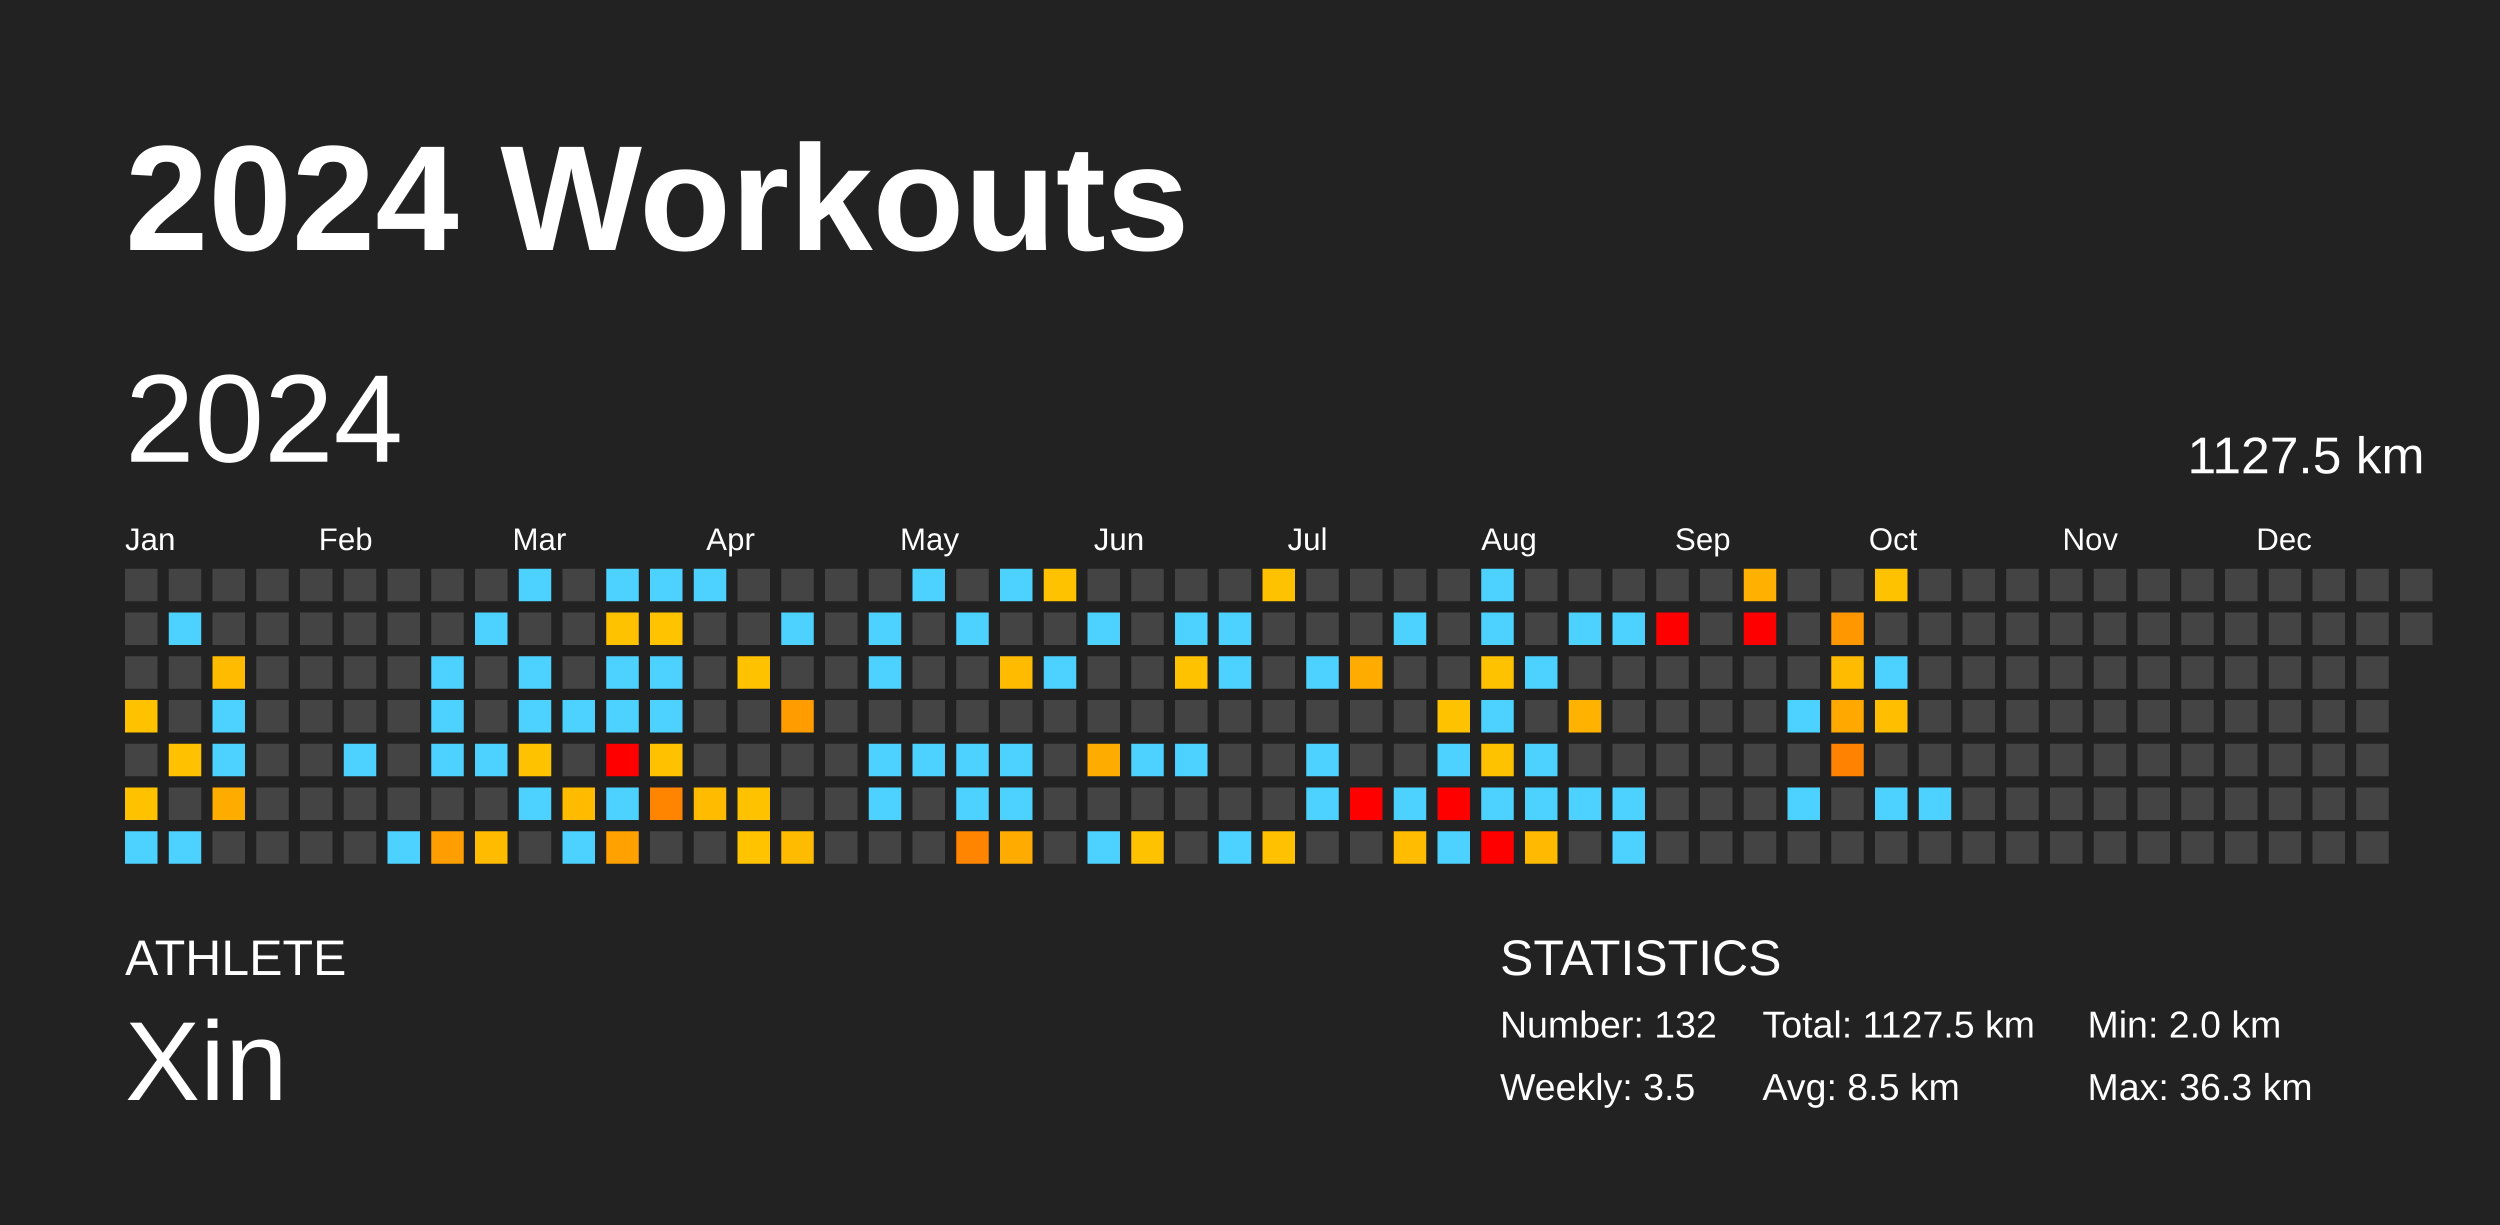
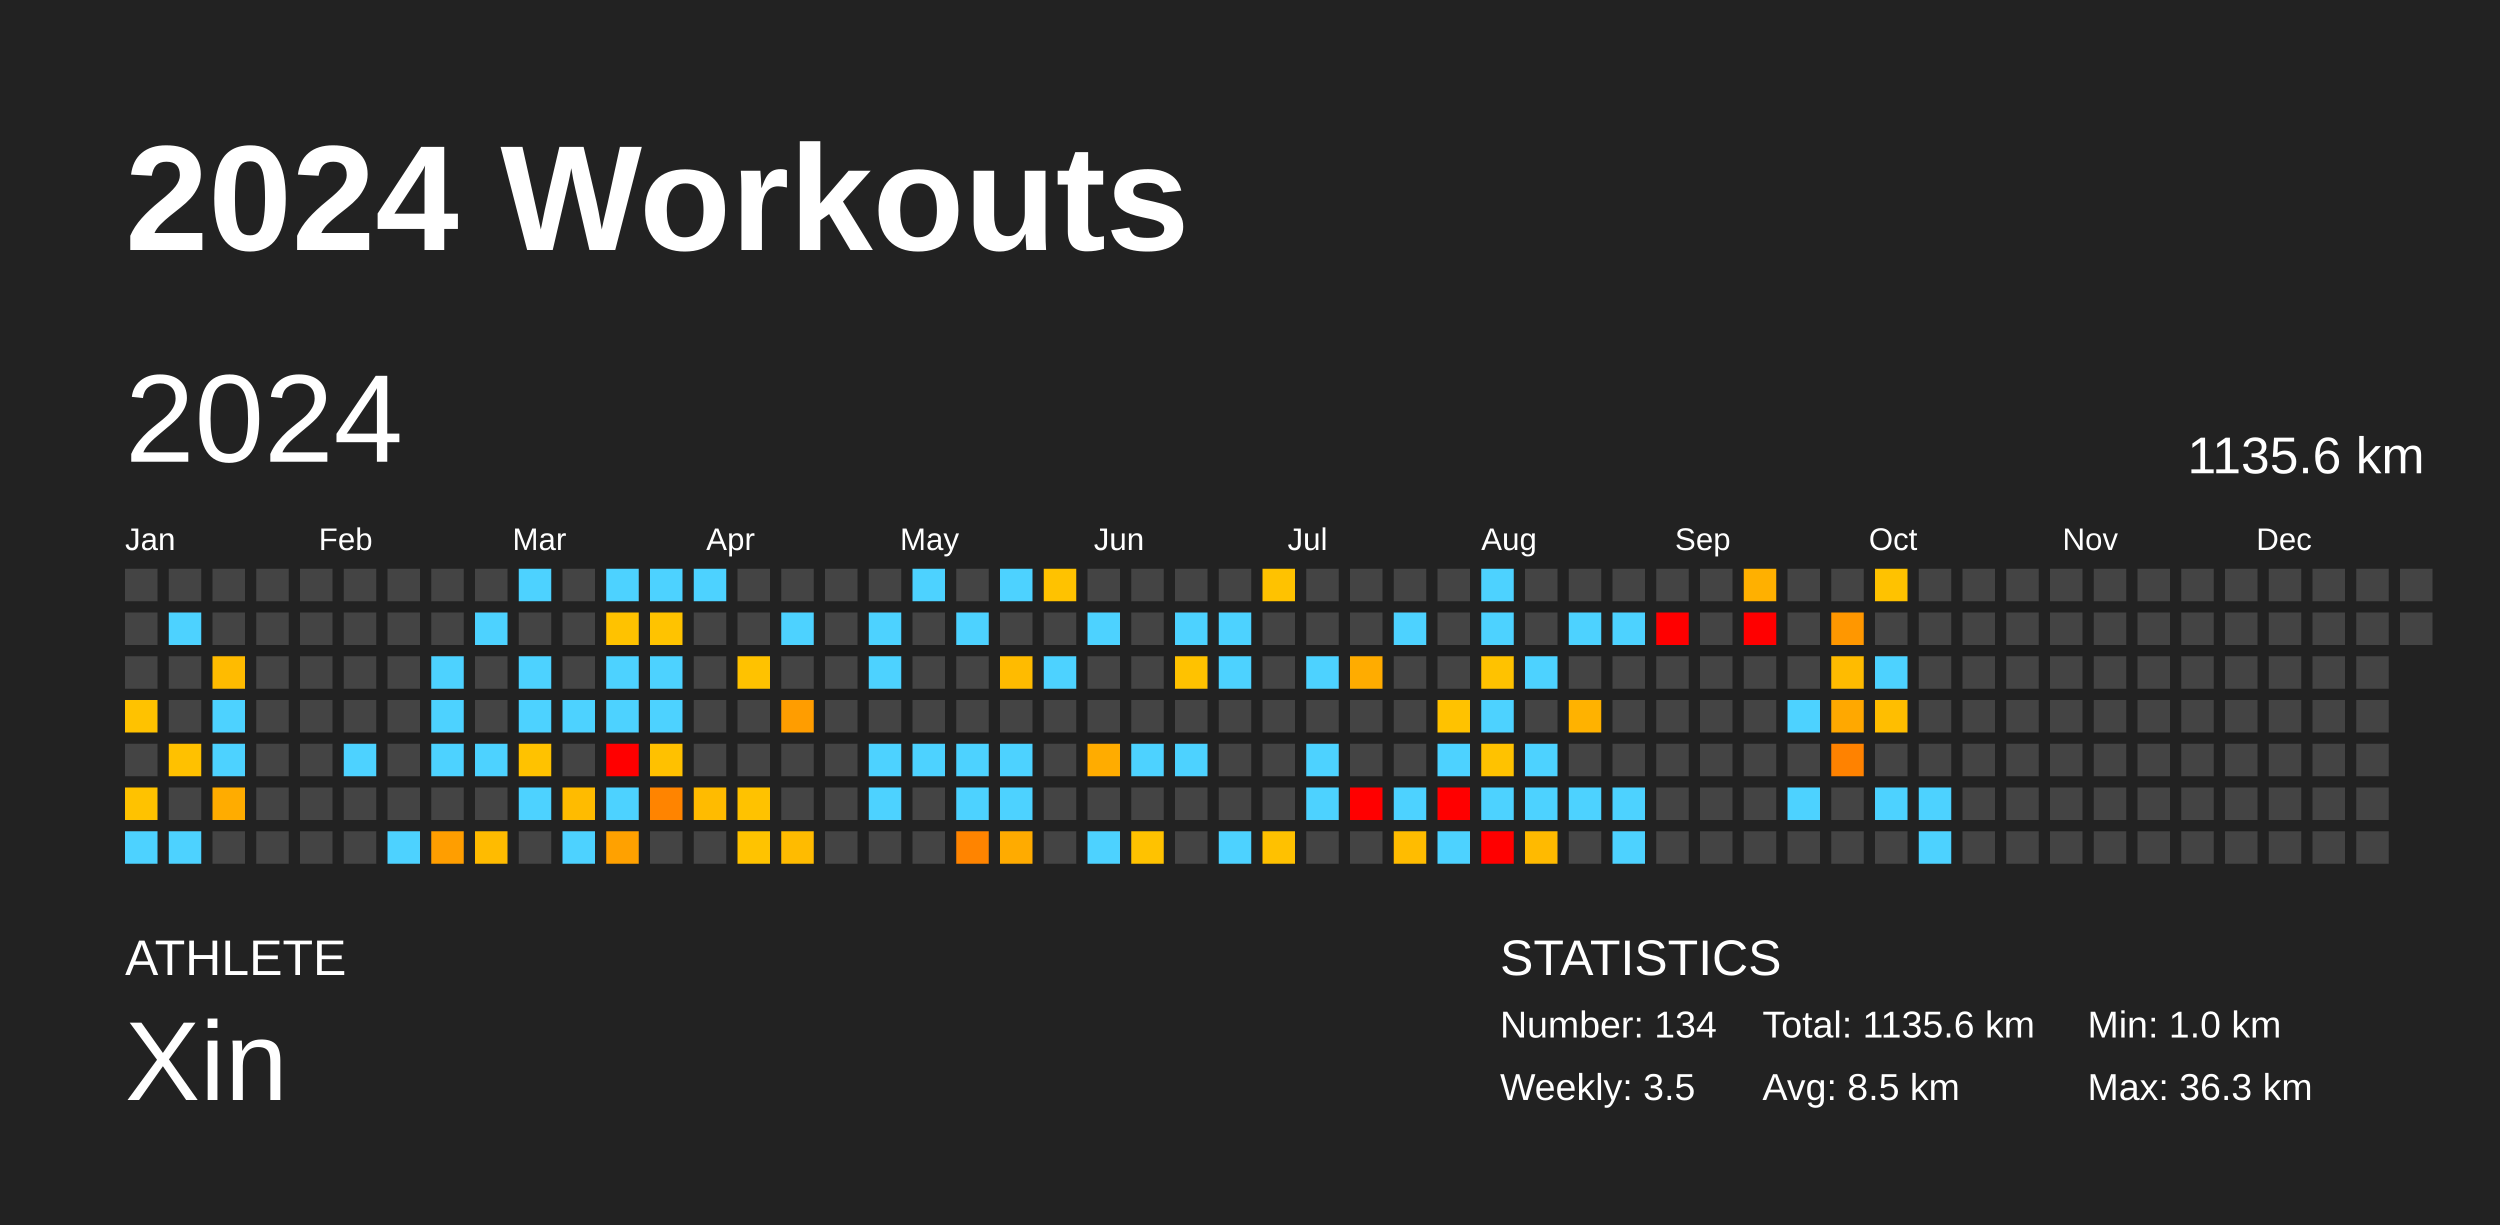
<svg xmlns="http://www.w3.org/2000/svg" baseProfile="full" height="98mm" version="1.1" viewBox="0,0,200,98" width="200mm">
  <defs />
  <rect fill="#222222" height="98" width="200" x="0" y="0" />
  <text fill="#FFFFFF" style="font-size:12px; font-family:Arial; font-weight:bold;" x="10" y="20">2024 Workouts</text>
  <text fill="#FFFFFF" style="font-size:4px; font-family:Arial" x="10" y="78">ATHLETE</text>
  <text fill="#FFFFFF" style="font-size:9px; font-family:Arial" x="10" y="88">Xin</text>
  <text fill="#FFFFFF" style="font-size:4px; font-family:Arial" x="120" y="78">STATISTICS</text>
-   <text fill="#FFFFFF" style="font-size:3px; font-family:Arial" x="120" y="83">Number: 132</text>
+   <text fill="#FFFFFF" style="font-size:3px; font-family:Arial" x="120" y="83">Number: 134</text>
  <text fill="#FFFFFF" style="font-size:3px; font-family:Arial" x="120" y="88">Weekly: 3.5</text>
-   <text fill="#FFFFFF" style="font-size:3px; font-family:Arial" x="141" y="83">Total: 1127.5 km</text>
+   <text fill="#FFFFFF" style="font-size:3px; font-family:Arial" x="141" y="83">Total: 1135.6 km</text>
  <text fill="#FFFFFF" style="font-size:3px; font-family:Arial" x="141" y="88">Avg: 8.5 km</text>
-   <text fill="#FFFFFF" style="font-size:3px; font-family:Arial" x="167" y="83">Min: 2.0 km</text>
+   <text fill="#FFFFFF" style="font-size:3px; font-family:Arial" x="167" y="83">Min: 1.0 km</text>
  <text fill="#FFFFFF" style="font-size:3px; font-family:Arial" x="167" y="88">Max: 36.3 km</text>
  <text dominant-baseline="hanging" fill="#FFFFFF" style="font-size:10.0px; font-family:Arial;" x="10" y="30">2024</text>
-   <text dominant-baseline="hanging" fill="#FFFFFF" style="font-size:4.125px; font-family:Arial;" x="175" y="35">1127.5 km</text>
+   <text dominant-baseline="hanging" fill="#FFFFFF" style="font-size:4.125px; font-family:Arial;" x="175" y="35">1135.6 km</text>
  <text fill="#FFFFFF" style="font-size:2.5px; font-family:Arial" x="10.0" y="44">Jan</text>
  <text fill="#FFFFFF" style="font-size:2.5px; font-family:Arial" x="25.5" y="44">Feb</text>
  <text fill="#FFFFFF" style="font-size:2.5px; font-family:Arial" x="41.0" y="44">Mar</text>
  <text fill="#FFFFFF" style="font-size:2.5px; font-family:Arial" x="56.5" y="44">Apr</text>
  <text fill="#FFFFFF" style="font-size:2.5px; font-family:Arial" x="72.0" y="44">May</text>
  <text fill="#FFFFFF" style="font-size:2.5px; font-family:Arial" x="87.5" y="44">Jun</text>
  <text fill="#FFFFFF" style="font-size:2.5px; font-family:Arial" x="103.0" y="44">Jul</text>
  <text fill="#FFFFFF" style="font-size:2.5px; font-family:Arial" x="118.5" y="44">Aug</text>
  <text fill="#FFFFFF" style="font-size:2.5px; font-family:Arial" x="134.0" y="44">Sep</text>
  <text fill="#FFFFFF" style="font-size:2.5px; font-family:Arial" x="149.5" y="44">Oct</text>
  <text fill="#FFFFFF" style="font-size:2.5px; font-family:Arial" x="165.0" y="44">Nov</text>
  <text fill="#FFFFFF" style="font-size:2.5px; font-family:Arial" x="180.5" y="44">Dec</text>
  <rect fill="#444444" height="2.6" width="2.6" x="10.0" y="45.5" />
  <rect fill="#444444" height="2.6" width="2.6" x="10.0" y="49.0" />
  <rect fill="#444444" height="2.6" width="2.6" x="10.0" y="52.5" />
  <rect fill="#ffc200" height="2.6" width="2.6" x="10.0" y="56.0" />
  <rect fill="#444444" height="2.6" width="2.6" x="10.0" y="59.5" />
  <rect fill="#ffc200" height="2.6" width="2.6" x="10.0" y="63.0" />
  <rect fill="#4dd2ff" height="2.6" width="2.6" x="10.0" y="66.5" />
  <rect fill="#444444" height="2.6" width="2.6" x="13.5" y="45.5" />
  <rect fill="#4dd2ff" height="2.6" width="2.6" x="13.5" y="49.0" />
  <rect fill="#444444" height="2.6" width="2.6" x="13.5" y="52.5" />
  <rect fill="#444444" height="2.6" width="2.6" x="13.5" y="56.0" />
  <rect fill="#ffc100" height="2.6" width="2.6" x="13.5" y="59.5" />
  <rect fill="#444444" height="2.6" width="2.6" x="13.5" y="63.0" />
  <rect fill="#4dd2ff" height="2.6" width="2.6" x="13.5" y="66.5" />
  <rect fill="#444444" height="2.6" width="2.6" x="17.0" y="45.5" />
  <rect fill="#444444" height="2.6" width="2.6" x="17.0" y="49.0" />
  <rect fill="#ffbb00" height="2.6" width="2.6" x="17.0" y="52.5" />
  <rect fill="#4dd2ff" height="2.6" width="2.6" x="17.0" y="56.0" />
  <rect fill="#4dd2ff" height="2.6" width="2.6" x="17.0" y="59.5" />
  <rect fill="#ffac00" height="2.6" width="2.6" x="17.0" y="63.0" />
  <rect fill="#444444" height="2.6" width="2.6" x="17.0" y="66.5" />
  <rect fill="#444444" height="2.6" width="2.6" x="20.5" y="45.5" />
  <rect fill="#444444" height="2.6" width="2.6" x="20.5" y="49.0" />
  <rect fill="#444444" height="2.6" width="2.6" x="20.5" y="52.5" />
  <rect fill="#444444" height="2.6" width="2.6" x="20.5" y="56.0" />
  <rect fill="#444444" height="2.6" width="2.6" x="20.5" y="59.5" />
  <rect fill="#444444" height="2.6" width="2.6" x="20.5" y="63.0" />
  <rect fill="#444444" height="2.6" width="2.6" x="20.5" y="66.5" />
  <rect fill="#444444" height="2.6" width="2.6" x="24.0" y="45.5" />
  <rect fill="#444444" height="2.6" width="2.6" x="24.0" y="49.0" />
  <rect fill="#444444" height="2.6" width="2.6" x="24.0" y="52.5" />
  <rect fill="#444444" height="2.6" width="2.6" x="24.0" y="56.0" />
  <rect fill="#444444" height="2.6" width="2.6" x="24.0" y="59.5" />
  <rect fill="#444444" height="2.6" width="2.6" x="24.0" y="63.0" />
  <rect fill="#444444" height="2.6" width="2.6" x="24.0" y="66.5" />
  <rect fill="#444444" height="2.6" width="2.6" x="27.5" y="45.5" />
  <rect fill="#444444" height="2.6" width="2.6" x="27.5" y="49.0" />
  <rect fill="#444444" height="2.6" width="2.6" x="27.5" y="52.5" />
  <rect fill="#444444" height="2.6" width="2.6" x="27.5" y="56.0" />
  <rect fill="#4dd2ff" height="2.6" width="2.6" x="27.5" y="59.5" />
  <rect fill="#444444" height="2.6" width="2.6" x="27.5" y="63.0" />
  <rect fill="#444444" height="2.6" width="2.6" x="27.5" y="66.5" />
  <rect fill="#444444" height="2.6" width="2.6" x="31.0" y="45.5" />
  <rect fill="#444444" height="2.6" width="2.6" x="31.0" y="49.0" />
  <rect fill="#444444" height="2.6" width="2.6" x="31.0" y="52.5" />
  <rect fill="#444444" height="2.6" width="2.6" x="31.0" y="56.0" />
  <rect fill="#444444" height="2.6" width="2.6" x="31.0" y="59.5" />
  <rect fill="#444444" height="2.6" width="2.6" x="31.0" y="63.0" />
  <rect fill="#4dd2ff" height="2.6" width="2.6" x="31.0" y="66.5" />
  <rect fill="#444444" height="2.6" width="2.6" x="34.5" y="45.5" />
  <rect fill="#444444" height="2.6" width="2.6" x="34.5" y="49.0" />
  <rect fill="#4dd2ff" height="2.6" width="2.6" x="34.5" y="52.5" />
  <rect fill="#4dd2ff" height="2.6" width="2.6" x="34.5" y="56.0" />
  <rect fill="#4dd2ff" height="2.6" width="2.6" x="34.5" y="59.5" />
  <rect fill="#444444" height="2.6" width="2.6" x="34.5" y="63.0" />
  <rect fill="#ff9e00" height="2.6" width="2.6" x="34.5" y="66.5" />
  <rect fill="#444444" height="2.6" width="2.6" x="38.0" y="45.5" />
  <rect fill="#4dd2ff" height="2.6" width="2.6" x="38.0" y="49.0" />
  <rect fill="#444444" height="2.6" width="2.6" x="38.0" y="52.5" />
  <rect fill="#444444" height="2.6" width="2.6" x="38.0" y="56.0" />
  <rect fill="#4dd2ff" height="2.6" width="2.6" x="38.0" y="59.5" />
  <rect fill="#444444" height="2.6" width="2.6" x="38.0" y="63.0" />
  <rect fill="#ffbb00" height="2.6" width="2.6" x="38.0" y="66.5" />
  <rect fill="#4dd2ff" height="2.6" width="2.6" x="41.5" y="45.5" />
  <rect fill="#444444" height="2.6" width="2.6" x="41.5" y="49.0" />
  <rect fill="#4dd2ff" height="2.6" width="2.6" x="41.5" y="52.5" />
  <rect fill="#4dd2ff" height="2.6" width="2.6" x="41.5" y="56.0" />
  <rect fill="#ffc200" height="2.6" width="2.6" x="41.5" y="59.5" />
  <rect fill="#4dd2ff" height="2.6" width="2.6" x="41.5" y="63.0" />
  <rect fill="#444444" height="2.6" width="2.6" x="41.5" y="66.5" />
  <rect fill="#444444" height="2.6" width="2.6" x="45.0" y="45.5" />
  <rect fill="#444444" height="2.6" width="2.6" x="45.0" y="49.0" />
  <rect fill="#444444" height="2.6" width="2.6" x="45.0" y="52.5" />
  <rect fill="#4dd2ff" height="2.6" width="2.6" x="45.0" y="56.0" />
  <rect fill="#444444" height="2.6" width="2.6" x="45.0" y="59.5" />
  <rect fill="#ffbb00" height="2.6" width="2.6" x="45.0" y="63.0" />
  <rect fill="#4dd2ff" height="2.6" width="2.6" x="45.0" y="66.5" />
  <rect fill="#4dd2ff" height="2.6" width="2.6" x="48.5" y="45.5" />
  <rect fill="#ffc200" height="2.6" width="2.6" x="48.5" y="49.0" />
  <rect fill="#4dd2ff" height="2.6" width="2.6" x="48.5" y="52.5" />
  <rect fill="#4dd2ff" height="2.6" width="2.6" x="48.5" y="56.0" />
  <rect fill="red" height="2.6" width="2.6" x="48.5" y="59.5" />
  <rect fill="#4dd2ff" height="2.6" width="2.6" x="48.5" y="63.0" />
  <rect fill="#ffa100" height="2.6" width="2.6" x="48.5" y="66.5" />
  <rect fill="#4dd2ff" height="2.6" width="2.6" x="52.0" y="45.5" />
  <rect fill="#ffc300" height="2.6" width="2.6" x="52.0" y="49.0" />
  <rect fill="#4dd2ff" height="2.6" width="2.6" x="52.0" y="52.5" />
  <rect fill="#4dd2ff" height="2.6" width="2.6" x="52.0" y="56.0" />
  <rect fill="#ffc100" height="2.6" width="2.6" x="52.0" y="59.5" />
  <rect fill="#ff8400" height="2.6" width="2.6" x="52.0" y="63.0" />
  <rect fill="#444444" height="2.6" width="2.6" x="52.0" y="66.5" />
  <rect fill="#4dd2ff" height="2.6" width="2.6" x="55.5" y="45.5" />
  <rect fill="#444444" height="2.6" width="2.6" x="55.5" y="49.0" />
  <rect fill="#444444" height="2.6" width="2.6" x="55.5" y="52.5" />
  <rect fill="#444444" height="2.6" width="2.6" x="55.5" y="56.0" />
  <rect fill="#444444" height="2.6" width="2.6" x="55.5" y="59.5" />
  <rect fill="#ffbb00" height="2.6" width="2.6" x="55.5" y="63.0" />
  <rect fill="#444444" height="2.6" width="2.6" x="55.5" y="66.5" />
  <rect fill="#444444" height="2.6" width="2.6" x="59.0" y="45.5" />
  <rect fill="#444444" height="2.6" width="2.6" x="59.0" y="49.0" />
  <rect fill="#ffc200" height="2.6" width="2.6" x="59.0" y="52.5" />
  <rect fill="#444444" height="2.6" width="2.6" x="59.0" y="56.0" />
  <rect fill="#444444" height="2.6" width="2.6" x="59.0" y="59.5" />
  <rect fill="#ffc200" height="2.6" width="2.6" x="59.0" y="63.0" />
  <rect fill="#ffc300" height="2.6" width="2.6" x="59.0" y="66.5" />
  <rect fill="#444444" height="2.6" width="2.6" x="62.5" y="45.5" />
  <rect fill="#4dd2ff" height="2.6" width="2.6" x="62.5" y="49.0" />
  <rect fill="#444444" height="2.6" width="2.6" x="62.5" y="52.5" />
  <rect fill="#ff9d00" height="2.6" width="2.6" x="62.5" y="56.0" />
  <rect fill="#444444" height="2.6" width="2.6" x="62.5" y="59.5" />
  <rect fill="#444444" height="2.6" width="2.6" x="62.5" y="63.0" />
  <rect fill="#ffbb00" height="2.6" width="2.6" x="62.5" y="66.5" />
  <rect fill="#444444" height="2.6" width="2.6" x="66.0" y="45.5" />
  <rect fill="#444444" height="2.6" width="2.6" x="66.0" y="49.0" />
  <rect fill="#444444" height="2.6" width="2.6" x="66.0" y="52.5" />
  <rect fill="#444444" height="2.6" width="2.6" x="66.0" y="56.0" />
  <rect fill="#444444" height="2.6" width="2.6" x="66.0" y="59.5" />
  <rect fill="#444444" height="2.6" width="2.6" x="66.0" y="63.0" />
  <rect fill="#444444" height="2.6" width="2.6" x="66.0" y="66.5" />
  <rect fill="#444444" height="2.6" width="2.6" x="69.5" y="45.5" />
  <rect fill="#4dd2ff" height="2.6" width="2.6" x="69.5" y="49.0" />
  <rect fill="#4dd2ff" height="2.6" width="2.6" x="69.5" y="52.5" />
  <rect fill="#444444" height="2.6" width="2.6" x="69.5" y="56.0" />
  <rect fill="#4dd2ff" height="2.6" width="2.6" x="69.5" y="59.5" />
  <rect fill="#4dd2ff" height="2.6" width="2.6" x="69.5" y="63.0" />
  <rect fill="#444444" height="2.6" width="2.6" x="69.5" y="66.5" />
  <rect fill="#4dd2ff" height="2.6" width="2.6" x="73.0" y="45.5" />
  <rect fill="#444444" height="2.6" width="2.6" x="73.0" y="49.0" />
  <rect fill="#444444" height="2.6" width="2.6" x="73.0" y="52.5" />
  <rect fill="#444444" height="2.6" width="2.6" x="73.0" y="56.0" />
  <rect fill="#4dd2ff" height="2.6" width="2.6" x="73.0" y="59.5" />
  <rect fill="#444444" height="2.6" width="2.6" x="73.0" y="63.0" />
  <rect fill="#444444" height="2.6" width="2.6" x="73.0" y="66.5" />
  <rect fill="#444444" height="2.6" width="2.6" x="76.5" y="45.5" />
  <rect fill="#4dd2ff" height="2.6" width="2.6" x="76.5" y="49.0" />
  <rect fill="#444444" height="2.6" width="2.6" x="76.5" y="52.5" />
  <rect fill="#444444" height="2.6" width="2.6" x="76.5" y="56.0" />
  <rect fill="#4dd2ff" height="2.6" width="2.6" x="76.5" y="59.5" />
  <rect fill="#4dd2ff" height="2.6" width="2.6" x="76.5" y="63.0" />
  <rect fill="#ff8400" height="2.6" width="2.6" x="76.5" y="66.5" />
  <rect fill="#4dd2ff" height="2.6" width="2.6" x="80.0" y="45.5" />
  <rect fill="#444444" height="2.6" width="2.6" x="80.0" y="49.0" />
  <rect fill="#ffbb00" height="2.6" width="2.6" x="80.0" y="52.5" />
  <rect fill="#444444" height="2.6" width="2.6" x="80.0" y="56.0" />
  <rect fill="#4dd2ff" height="2.6" width="2.6" x="80.0" y="59.5" />
  <rect fill="#4dd2ff" height="2.6" width="2.6" x="80.0" y="63.0" />
  <rect fill="#ffab00" height="2.6" width="2.6" x="80.0" y="66.5" />
  <rect fill="#ffc200" height="2.6" width="2.6" x="83.5" y="45.5" />
  <rect fill="#444444" height="2.6" width="2.6" x="83.5" y="49.0" />
  <rect fill="#4dd2ff" height="2.6" width="2.6" x="83.5" y="52.5" />
  <rect fill="#444444" height="2.6" width="2.6" x="83.5" y="56.0" />
  <rect fill="#444444" height="2.6" width="2.6" x="83.5" y="59.5" />
  <rect fill="#444444" height="2.6" width="2.6" x="83.5" y="63.0" />
  <rect fill="#444444" height="2.6" width="2.6" x="83.5" y="66.5" />
  <rect fill="#444444" height="2.6" width="2.6" x="87.0" y="45.5" />
  <rect fill="#4dd2ff" height="2.6" width="2.6" x="87.0" y="49.0" />
  <rect fill="#444444" height="2.6" width="2.6" x="87.0" y="52.5" />
  <rect fill="#444444" height="2.6" width="2.6" x="87.0" y="56.0" />
  <rect fill="#ffac00" height="2.6" width="2.6" x="87.0" y="59.5" />
  <rect fill="#444444" height="2.6" width="2.6" x="87.0" y="63.0" />
  <rect fill="#4dd2ff" height="2.6" width="2.6" x="87.0" y="66.5" />
  <rect fill="#444444" height="2.6" width="2.6" x="90.5" y="45.5" />
  <rect fill="#444444" height="2.6" width="2.6" x="90.5" y="49.0" />
  <rect fill="#444444" height="2.6" width="2.6" x="90.5" y="52.5" />
  <rect fill="#444444" height="2.6" width="2.6" x="90.5" y="56.0" />
  <rect fill="#4dd2ff" height="2.6" width="2.6" x="90.5" y="59.5" />
  <rect fill="#444444" height="2.6" width="2.6" x="90.5" y="63.0" />
  <rect fill="#ffc200" height="2.6" width="2.6" x="90.5" y="66.5" />
  <rect fill="#444444" height="2.6" width="2.6" x="94.0" y="45.5" />
  <rect fill="#4dd2ff" height="2.6" width="2.6" x="94.0" y="49.0" />
  <rect fill="#ffc200" height="2.6" width="2.6" x="94.0" y="52.5" />
  <rect fill="#444444" height="2.6" width="2.6" x="94.0" y="56.0" />
  <rect fill="#4dd2ff" height="2.6" width="2.6" x="94.0" y="59.5" />
  <rect fill="#444444" height="2.6" width="2.6" x="94.0" y="63.0" />
  <rect fill="#444444" height="2.6" width="2.6" x="94.0" y="66.5" />
  <rect fill="#444444" height="2.6" width="2.6" x="97.5" y="45.5" />
  <rect fill="#4dd2ff" height="2.6" width="2.6" x="97.5" y="49.0" />
  <rect fill="#4dd2ff" height="2.6" width="2.6" x="97.5" y="52.5" />
  <rect fill="#444444" height="2.6" width="2.6" x="97.5" y="56.0" />
  <rect fill="#444444" height="2.6" width="2.6" x="97.5" y="59.5" />
  <rect fill="#444444" height="2.6" width="2.6" x="97.5" y="63.0" />
  <rect fill="#4dd2ff" height="2.6" width="2.6" x="97.5" y="66.5" />
  <rect fill="#ffc200" height="2.6" width="2.6" x="101.0" y="45.5" />
  <rect fill="#444444" height="2.6" width="2.6" x="101.0" y="49.0" />
  <rect fill="#444444" height="2.6" width="2.6" x="101.0" y="52.5" />
  <rect fill="#444444" height="2.6" width="2.6" x="101.0" y="56.0" />
  <rect fill="#444444" height="2.6" width="2.6" x="101.0" y="59.5" />
  <rect fill="#444444" height="2.6" width="2.6" x="101.0" y="63.0" />
  <rect fill="#ffc100" height="2.6" width="2.6" x="101.0" y="66.5" />
  <rect fill="#444444" height="2.6" width="2.6" x="104.5" y="45.5" />
  <rect fill="#444444" height="2.6" width="2.6" x="104.5" y="49.0" />
  <rect fill="#4dd2ff" height="2.6" width="2.6" x="104.5" y="52.5" />
  <rect fill="#444444" height="2.6" width="2.6" x="104.5" y="56.0" />
  <rect fill="#4dd2ff" height="2.6" width="2.6" x="104.5" y="59.5" />
  <rect fill="#4dd2ff" height="2.6" width="2.6" x="104.5" y="63.0" />
  <rect fill="#444444" height="2.6" width="2.6" x="104.5" y="66.5" />
  <rect fill="#444444" height="2.6" width="2.6" x="108.0" y="45.5" />
  <rect fill="#444444" height="2.6" width="2.6" x="108.0" y="49.0" />
  <rect fill="#ffac00" height="2.6" width="2.6" x="108.0" y="52.5" />
  <rect fill="#444444" height="2.6" width="2.6" x="108.0" y="56.0" />
  <rect fill="#444444" height="2.6" width="2.6" x="108.0" y="59.5" />
  <rect fill="red" height="2.6" width="2.6" x="108.0" y="63.0" />
  <rect fill="#444444" height="2.6" width="2.6" x="108.0" y="66.5" />
  <rect fill="#444444" height="2.6" width="2.6" x="111.5" y="45.5" />
  <rect fill="#4dd2ff" height="2.6" width="2.6" x="111.5" y="49.0" />
  <rect fill="#444444" height="2.6" width="2.6" x="111.5" y="52.5" />
  <rect fill="#444444" height="2.6" width="2.6" x="111.5" y="56.0" />
  <rect fill="#444444" height="2.6" width="2.6" x="111.5" y="59.5" />
  <rect fill="#4dd2ff" height="2.6" width="2.6" x="111.5" y="63.0" />
  <rect fill="#ffbc00" height="2.6" width="2.6" x="111.5" y="66.5" />
  <rect fill="#444444" height="2.6" width="2.6" x="115.0" y="45.5" />
  <rect fill="#444444" height="2.6" width="2.6" x="115.0" y="49.0" />
  <rect fill="#444444" height="2.6" width="2.6" x="115.0" y="52.5" />
  <rect fill="#ffc200" height="2.6" width="2.6" x="115.0" y="56.0" />
  <rect fill="#4dd2ff" height="2.6" width="2.6" x="115.0" y="59.5" />
  <rect fill="red" height="2.6" width="2.6" x="115.0" y="63.0" />
  <rect fill="#4dd2ff" height="2.6" width="2.6" x="115.0" y="66.5" />
  <rect fill="#4dd2ff" height="2.6" width="2.6" x="118.5" y="45.5" />
  <rect fill="#4dd2ff" height="2.6" width="2.6" x="118.5" y="49.0" />
  <rect fill="#ffc200" height="2.6" width="2.6" x="118.5" y="52.5" />
  <rect fill="#4dd2ff" height="2.6" width="2.6" x="118.5" y="56.0" />
  <rect fill="#ffc200" height="2.6" width="2.6" x="118.5" y="59.5" />
  <rect fill="#4dd2ff" height="2.6" width="2.6" x="118.5" y="63.0" />
  <rect fill="red" height="2.6" width="2.6" x="118.5" y="66.5" />
  <rect fill="#444444" height="2.6" width="2.6" x="122.0" y="45.5" />
  <rect fill="#444444" height="2.6" width="2.6" x="122.0" y="49.0" />
  <rect fill="#4dd2ff" height="2.6" width="2.6" x="122.0" y="52.5" />
  <rect fill="#444444" height="2.6" width="2.6" x="122.0" y="56.0" />
  <rect fill="#4dd2ff" height="2.6" width="2.6" x="122.0" y="59.5" />
  <rect fill="#4dd2ff" height="2.6" width="2.6" x="122.0" y="63.0" />
  <rect fill="#ffba00" height="2.6" width="2.6" x="122.0" y="66.5" />
  <rect fill="#444444" height="2.6" width="2.6" x="125.5" y="45.5" />
  <rect fill="#4dd2ff" height="2.6" width="2.6" x="125.5" y="49.0" />
  <rect fill="#444444" height="2.6" width="2.6" x="125.5" y="52.5" />
  <rect fill="#ffb200" height="2.6" width="2.6" x="125.5" y="56.0" />
  <rect fill="#444444" height="2.6" width="2.6" x="125.5" y="59.5" />
  <rect fill="#4dd2ff" height="2.6" width="2.6" x="125.5" y="63.0" />
  <rect fill="#444444" height="2.6" width="2.6" x="125.5" y="66.5" />
  <rect fill="#444444" height="2.6" width="2.6" x="129.0" y="45.5" />
  <rect fill="#4dd2ff" height="2.6" width="2.6" x="129.0" y="49.0" />
  <rect fill="#444444" height="2.6" width="2.6" x="129.0" y="52.5" />
  <rect fill="#444444" height="2.6" width="2.6" x="129.0" y="56.0" />
  <rect fill="#444444" height="2.6" width="2.6" x="129.0" y="59.5" />
  <rect fill="#4dd2ff" height="2.6" width="2.6" x="129.0" y="63.0" />
  <rect fill="#4dd2ff" height="2.6" width="2.6" x="129.0" y="66.5" />
  <rect fill="#444444" height="2.6" width="2.6" x="132.5" y="45.5" />
  <rect fill="red" height="2.6" width="2.6" x="132.5" y="49.0" />
  <rect fill="#444444" height="2.6" width="2.6" x="132.5" y="52.5" />
  <rect fill="#444444" height="2.6" width="2.6" x="132.5" y="56.0" />
  <rect fill="#444444" height="2.6" width="2.6" x="132.5" y="59.5" />
  <rect fill="#444444" height="2.6" width="2.6" x="132.5" y="63.0" />
  <rect fill="#444444" height="2.6" width="2.6" x="132.5" y="66.5" />
  <rect fill="#444444" height="2.6" width="2.6" x="136.0" y="45.5" />
  <rect fill="#444444" height="2.6" width="2.6" x="136.0" y="49.0" />
  <rect fill="#444444" height="2.6" width="2.6" x="136.0" y="52.5" />
  <rect fill="#444444" height="2.6" width="2.6" x="136.0" y="56.0" />
  <rect fill="#444444" height="2.6" width="2.6" x="136.0" y="59.5" />
  <rect fill="#444444" height="2.6" width="2.6" x="136.0" y="63.0" />
  <rect fill="#444444" height="2.6" width="2.6" x="136.0" y="66.5" />
  <rect fill="#ffb000" height="2.6" width="2.6" x="139.5" y="45.5" />
  <rect fill="red" height="2.6" width="2.6" x="139.5" y="49.0" />
  <rect fill="#444444" height="2.6" width="2.6" x="139.5" y="52.5" />
  <rect fill="#444444" height="2.6" width="2.6" x="139.5" y="56.0" />
  <rect fill="#444444" height="2.6" width="2.6" x="139.5" y="59.5" />
  <rect fill="#444444" height="2.6" width="2.6" x="139.5" y="63.0" />
  <rect fill="#444444" height="2.6" width="2.6" x="139.5" y="66.5" />
  <rect fill="#444444" height="2.6" width="2.6" x="143.0" y="45.5" />
  <rect fill="#444444" height="2.6" width="2.6" x="143.0" y="49.0" />
  <rect fill="#444444" height="2.6" width="2.6" x="143.0" y="52.5" />
  <rect fill="#4dd2ff" height="2.6" width="2.6" x="143.0" y="56.0" />
  <rect fill="#444444" height="2.6" width="2.6" x="143.0" y="59.5" />
  <rect fill="#4dd2ff" height="2.6" width="2.6" x="143.0" y="63.0" />
  <rect fill="#444444" height="2.6" width="2.6" x="143.0" y="66.5" />
  <rect fill="#444444" height="2.6" width="2.6" x="146.5" y="45.5" />
  <rect fill="#ff9700" height="2.6" width="2.6" x="146.5" y="49.0" />
  <rect fill="#ffbb00" height="2.6" width="2.6" x="146.5" y="52.5" />
  <rect fill="#ffa800" height="2.6" width="2.6" x="146.5" y="56.0" />
  <rect fill="#ff8200" height="2.6" width="2.6" x="146.5" y="59.5" />
  <rect fill="#444444" height="2.6" width="2.6" x="146.5" y="63.0" />
  <rect fill="#444444" height="2.6" width="2.6" x="146.5" y="66.5" />
  <rect fill="#ffc200" height="2.6" width="2.6" x="150.0" y="45.5" />
  <rect fill="#444444" height="2.6" width="2.6" x="150.0" y="49.0" />
  <rect fill="#4dd2ff" height="2.6" width="2.6" x="150.0" y="52.5" />
  <rect fill="#ffbe00" height="2.6" width="2.6" x="150.0" y="56.0" />
  <rect fill="#444444" height="2.6" width="2.6" x="150.0" y="59.5" />
  <rect fill="#4dd2ff" height="2.6" width="2.6" x="150.0" y="63.0" />
  <rect fill="#444444" height="2.6" width="2.6" x="150.0" y="66.5" />
  <rect fill="#444444" height="2.6" width="2.6" x="153.5" y="45.5" />
  <rect fill="#444444" height="2.6" width="2.6" x="153.5" y="49.0" />
  <rect fill="#444444" height="2.6" width="2.6" x="153.5" y="52.5" />
  <rect fill="#444444" height="2.6" width="2.6" x="153.5" y="56.0" />
  <rect fill="#444444" height="2.6" width="2.6" x="153.5" y="59.5" />
  <rect fill="#4dd2ff" height="2.6" width="2.6" x="153.5" y="63.0" />
-   <rect fill="#444444" height="2.6" width="2.6" x="153.5" y="66.5" />
+   <rect fill="#4dd2ff" height="2.6" width="2.6" x="153.5" y="66.5" />
  <rect fill="#444444" height="2.6" width="2.6" x="157.0" y="45.5" />
  <rect fill="#444444" height="2.6" width="2.6" x="157.0" y="49.0" />
  <rect fill="#444444" height="2.6" width="2.6" x="157.0" y="52.5" />
  <rect fill="#444444" height="2.6" width="2.6" x="157.0" y="56.0" />
  <rect fill="#444444" height="2.6" width="2.6" x="157.0" y="59.5" />
  <rect fill="#444444" height="2.6" width="2.6" x="157.0" y="63.0" />
  <rect fill="#444444" height="2.6" width="2.6" x="157.0" y="66.5" />
  <rect fill="#444444" height="2.6" width="2.6" x="160.5" y="45.5" />
  <rect fill="#444444" height="2.6" width="2.6" x="160.5" y="49.0" />
  <rect fill="#444444" height="2.6" width="2.6" x="160.5" y="52.5" />
  <rect fill="#444444" height="2.6" width="2.6" x="160.5" y="56.0" />
  <rect fill="#444444" height="2.6" width="2.6" x="160.5" y="59.5" />
  <rect fill="#444444" height="2.6" width="2.6" x="160.5" y="63.0" />
  <rect fill="#444444" height="2.6" width="2.6" x="160.5" y="66.5" />
  <rect fill="#444444" height="2.6" width="2.6" x="164.0" y="45.5" />
  <rect fill="#444444" height="2.6" width="2.6" x="164.0" y="49.0" />
  <rect fill="#444444" height="2.6" width="2.6" x="164.0" y="52.5" />
  <rect fill="#444444" height="2.6" width="2.6" x="164.0" y="56.0" />
  <rect fill="#444444" height="2.6" width="2.6" x="164.0" y="59.5" />
  <rect fill="#444444" height="2.6" width="2.6" x="164.0" y="63.0" />
  <rect fill="#444444" height="2.6" width="2.6" x="164.0" y="66.5" />
  <rect fill="#444444" height="2.6" width="2.6" x="167.5" y="45.5" />
  <rect fill="#444444" height="2.6" width="2.6" x="167.5" y="49.0" />
  <rect fill="#444444" height="2.6" width="2.6" x="167.5" y="52.5" />
  <rect fill="#444444" height="2.6" width="2.6" x="167.5" y="56.0" />
  <rect fill="#444444" height="2.6" width="2.6" x="167.5" y="59.5" />
  <rect fill="#444444" height="2.6" width="2.6" x="167.5" y="63.0" />
  <rect fill="#444444" height="2.6" width="2.6" x="167.5" y="66.5" />
  <rect fill="#444444" height="2.6" width="2.6" x="171.0" y="45.5" />
  <rect fill="#444444" height="2.6" width="2.6" x="171.0" y="49.0" />
  <rect fill="#444444" height="2.6" width="2.6" x="171.0" y="52.5" />
  <rect fill="#444444" height="2.6" width="2.6" x="171.0" y="56.0" />
  <rect fill="#444444" height="2.6" width="2.6" x="171.0" y="59.5" />
  <rect fill="#444444" height="2.6" width="2.6" x="171.0" y="63.0" />
  <rect fill="#444444" height="2.6" width="2.6" x="171.0" y="66.5" />
  <rect fill="#444444" height="2.6" width="2.6" x="174.5" y="45.5" />
  <rect fill="#444444" height="2.6" width="2.6" x="174.5" y="49.0" />
  <rect fill="#444444" height="2.6" width="2.6" x="174.5" y="52.5" />
  <rect fill="#444444" height="2.6" width="2.6" x="174.5" y="56.0" />
  <rect fill="#444444" height="2.6" width="2.6" x="174.5" y="59.5" />
  <rect fill="#444444" height="2.6" width="2.6" x="174.5" y="63.0" />
  <rect fill="#444444" height="2.6" width="2.6" x="174.5" y="66.5" />
  <rect fill="#444444" height="2.6" width="2.6" x="178.0" y="45.5" />
  <rect fill="#444444" height="2.6" width="2.6" x="178.0" y="49.0" />
  <rect fill="#444444" height="2.6" width="2.6" x="178.0" y="52.5" />
  <rect fill="#444444" height="2.6" width="2.6" x="178.0" y="56.0" />
  <rect fill="#444444" height="2.6" width="2.6" x="178.0" y="59.5" />
  <rect fill="#444444" height="2.6" width="2.6" x="178.0" y="63.0" />
  <rect fill="#444444" height="2.6" width="2.6" x="178.0" y="66.5" />
  <rect fill="#444444" height="2.6" width="2.6" x="181.5" y="45.5" />
  <rect fill="#444444" height="2.6" width="2.6" x="181.5" y="49.0" />
  <rect fill="#444444" height="2.6" width="2.6" x="181.5" y="52.5" />
  <rect fill="#444444" height="2.6" width="2.6" x="181.5" y="56.0" />
  <rect fill="#444444" height="2.6" width="2.6" x="181.5" y="59.5" />
  <rect fill="#444444" height="2.6" width="2.6" x="181.5" y="63.0" />
  <rect fill="#444444" height="2.6" width="2.6" x="181.5" y="66.5" />
  <rect fill="#444444" height="2.6" width="2.6" x="185.0" y="45.5" />
  <rect fill="#444444" height="2.6" width="2.6" x="185.0" y="49.0" />
  <rect fill="#444444" height="2.6" width="2.6" x="185.0" y="52.5" />
  <rect fill="#444444" height="2.6" width="2.6" x="185.0" y="56.0" />
  <rect fill="#444444" height="2.6" width="2.6" x="185.0" y="59.5" />
  <rect fill="#444444" height="2.6" width="2.6" x="185.0" y="63.0" />
  <rect fill="#444444" height="2.6" width="2.6" x="185.0" y="66.5" />
  <rect fill="#444444" height="2.6" width="2.6" x="188.5" y="45.5" />
  <rect fill="#444444" height="2.6" width="2.6" x="188.5" y="49.0" />
  <rect fill="#444444" height="2.6" width="2.6" x="188.5" y="52.5" />
  <rect fill="#444444" height="2.6" width="2.6" x="188.5" y="56.0" />
  <rect fill="#444444" height="2.6" width="2.6" x="188.5" y="59.5" />
  <rect fill="#444444" height="2.6" width="2.6" x="188.5" y="63.0" />
  <rect fill="#444444" height="2.6" width="2.6" x="188.5" y="66.5" />
  <rect fill="#444444" height="2.6" width="2.6" x="192.0" y="45.5" />
  <rect fill="#444444" height="2.6" width="2.6" x="192.0" y="49.0" />
</svg>
